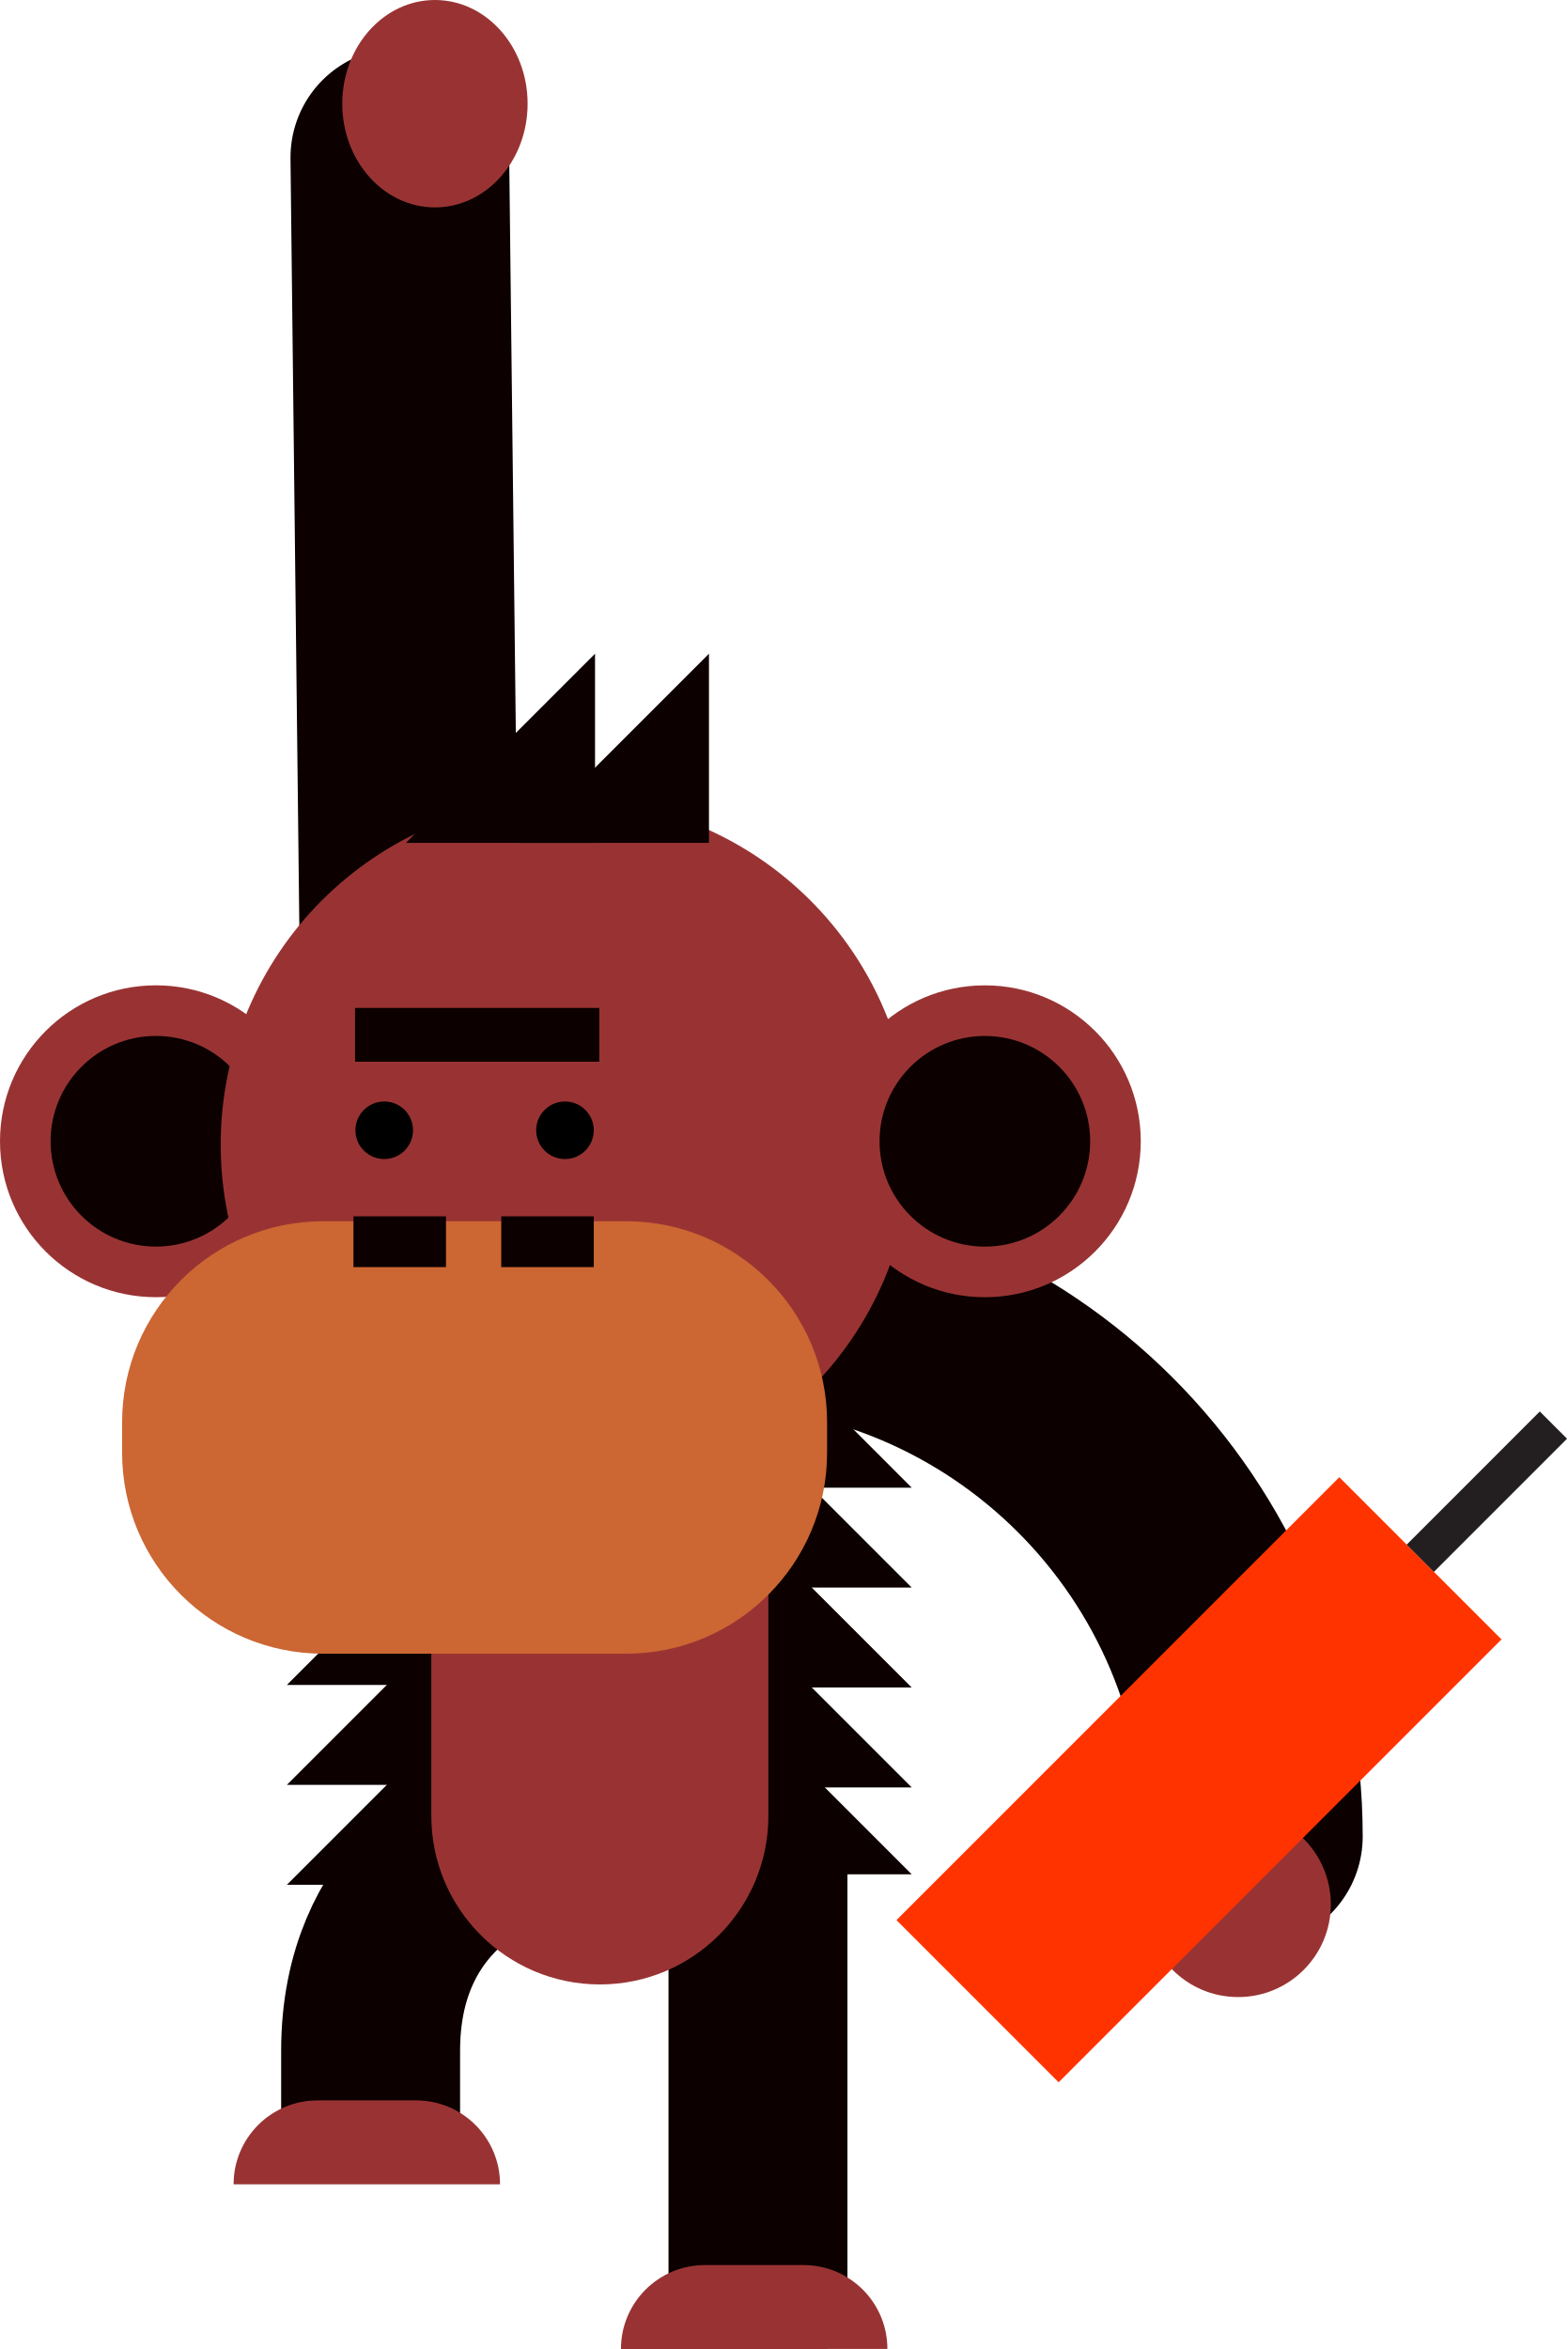
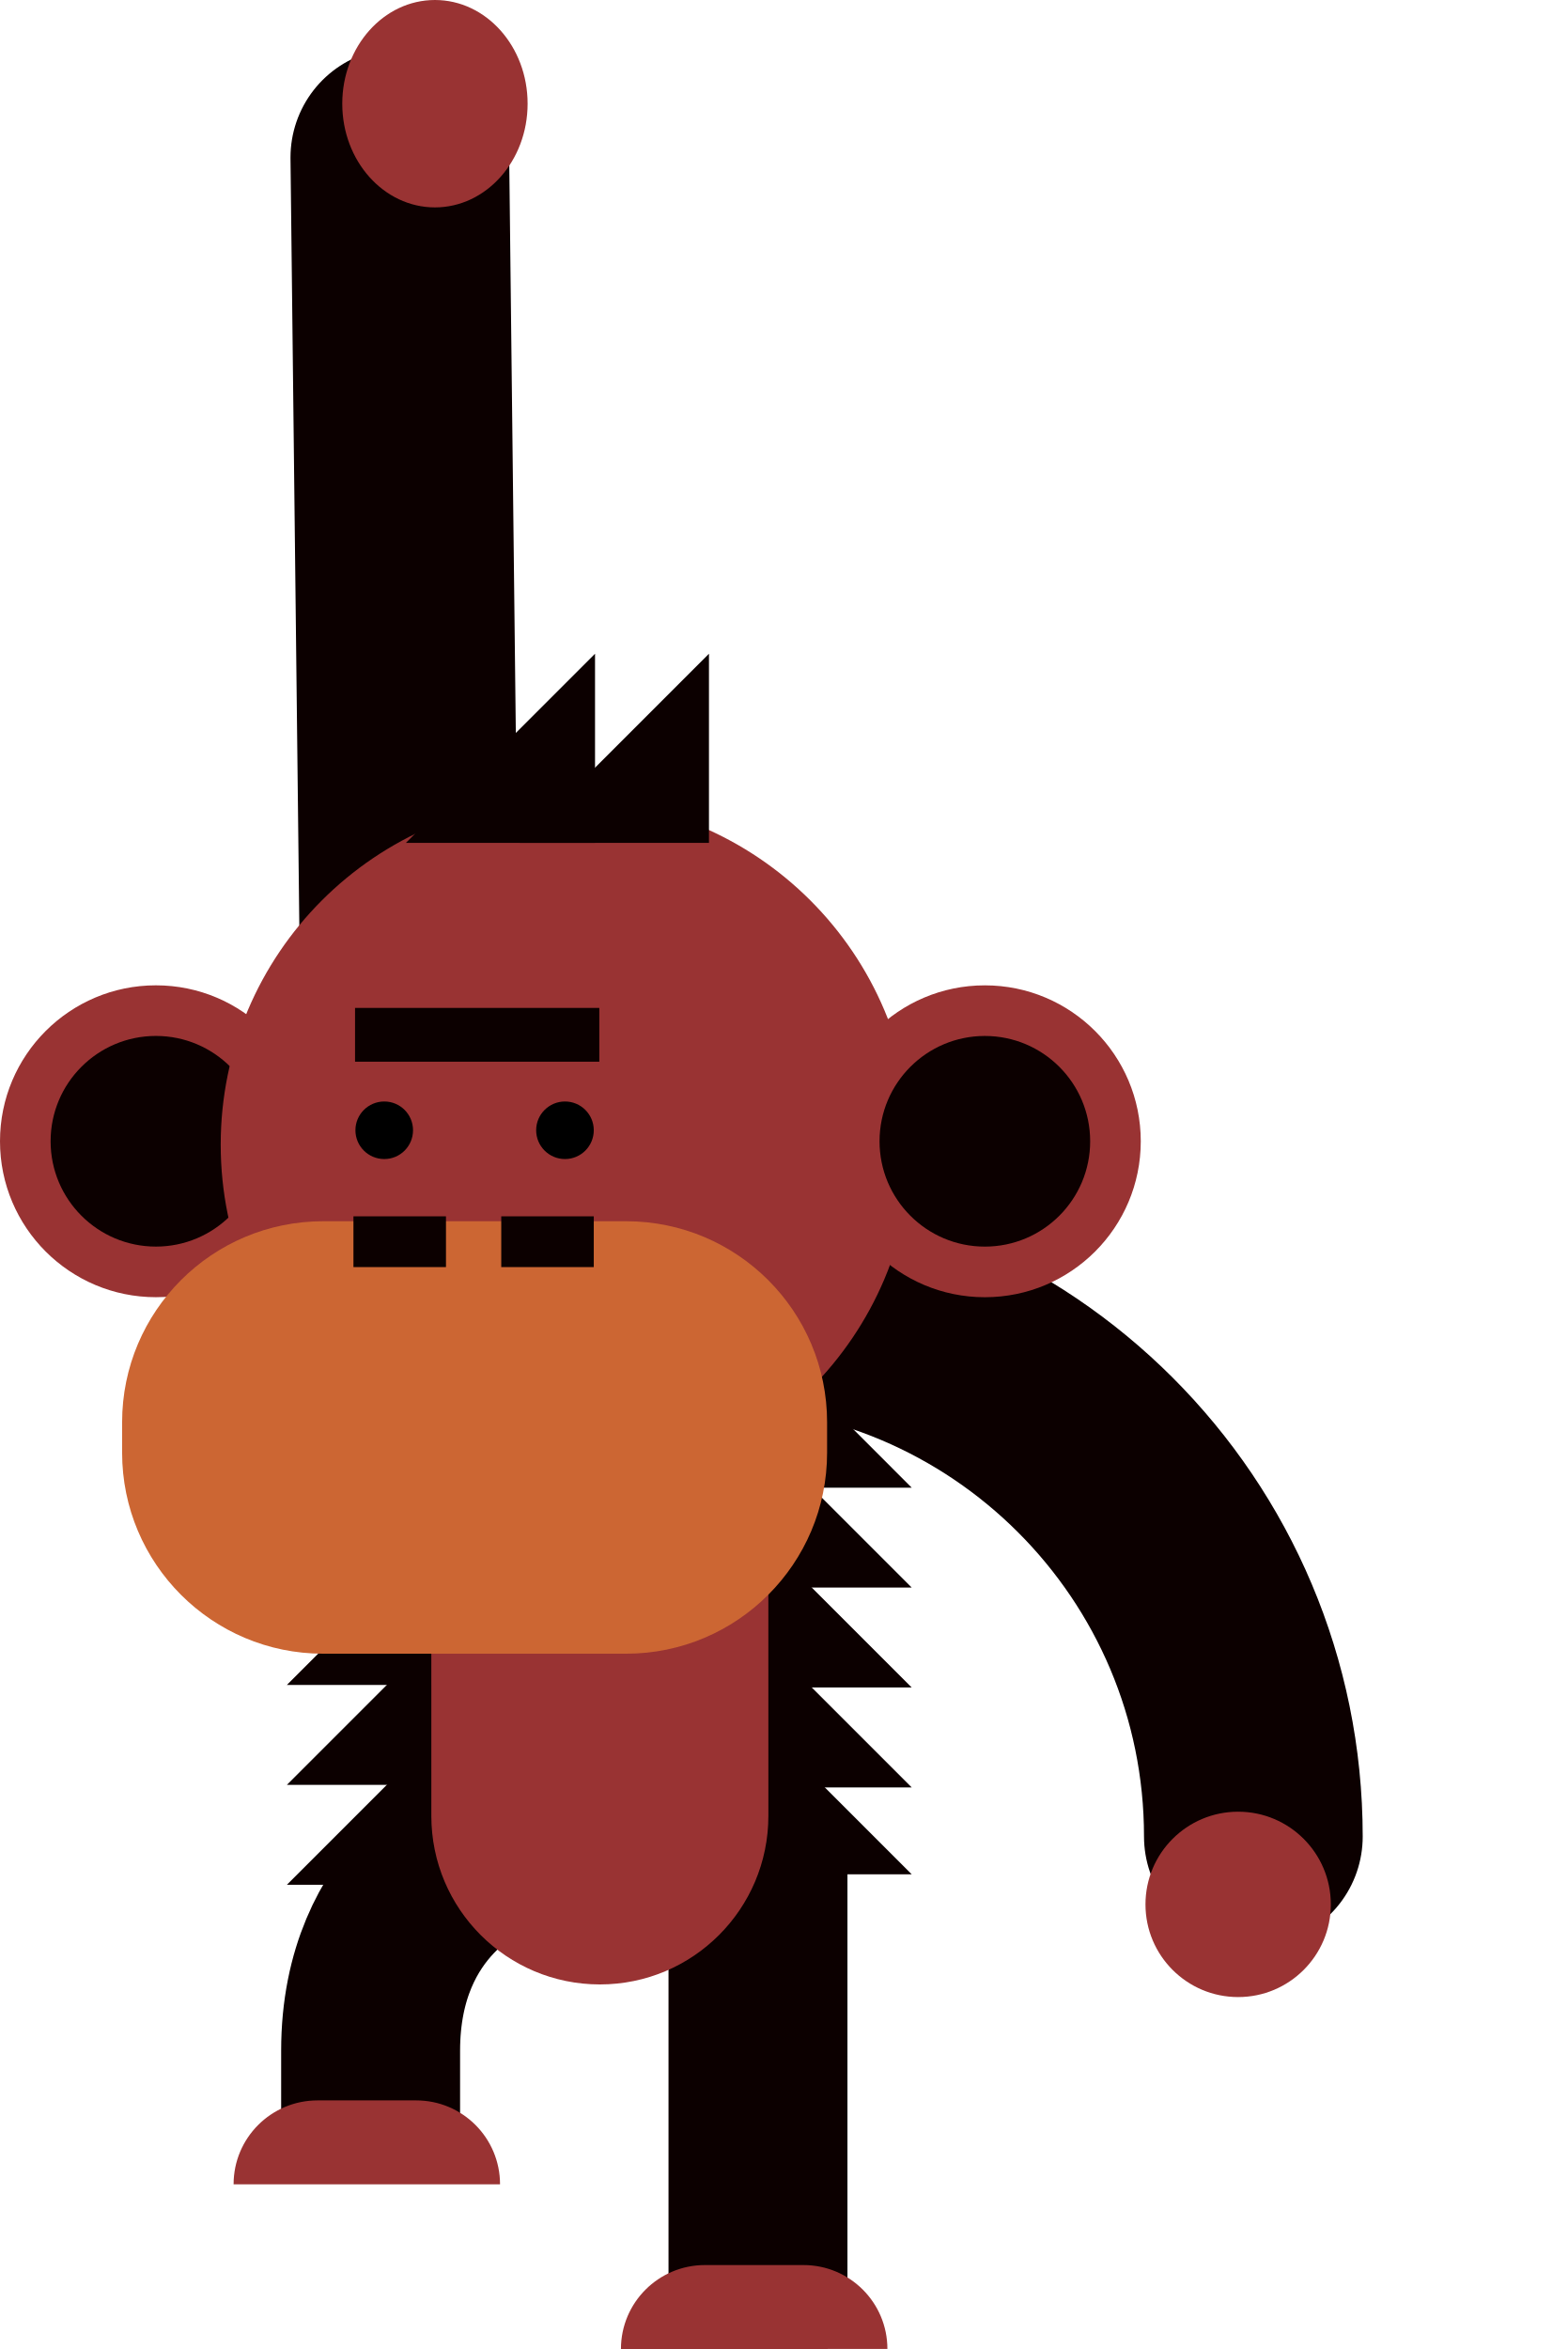
<svg xmlns="http://www.w3.org/2000/svg" version="1.1" id="Слой_1" x="0px" y="0px" width="78.822px" height="118.133px" viewBox="0 0 78.822 118.133" enable-background="new 0 0 78.822 118.133" xml:space="preserve">
  <g>
    <g>
      <polygon fill="#0C0000" points="45.856,74.816 36.344,74.816 36.344,65.303   " />
      <polygon fill="#0C0000" points="45.856,79.84 36.344,79.84 36.344,70.328   " />
      <polygon fill="#0C0000" points="45.856,84.865 36.344,84.865 36.344,75.354   " />
      <polygon fill="#0C0000" points="45.856,89.891 36.344,89.891 36.344,80.379   " />
      <polygon fill="#0C0000" points="45.856,94.26 36.344,94.26 36.344,84.746   " />
    </g>
    <g>
      <polygon fill="#0C0000" points="14.43,79.713 23.943,79.713 23.943,70.199   " />
      <polygon fill="#0C0000" points="14.43,84.736 23.943,84.736 23.943,75.225   " />
      <polygon fill="#0C0000" points="14.43,89.762 23.943,89.762 23.943,80.25   " />
      <polygon fill="#0C0000" points="14.43,94.787 23.943,94.787 23.943,85.275   " />
    </g>
    <g>
      <line fill="none" stroke="#0C0000" stroke-width="9" stroke-miterlimit="10" x1="38.124" y1="117.76" x2="38.124" y2="91.973" />
    </g>
    <path fill="#993333" d="M31.232,118.133L31.232,118.133c0-2.332,1.889-4.221,4.22-4.221h4.962c2.331,0,4.219,1.889,4.219,4.219l0,0   " />
    <g>
      <path fill="none" stroke="#0C0000" stroke-width="9" stroke-miterlimit="10" d="M18.641,109.477c0,0,0-1.527,0-6.348    c0-7.863,5.877-10.109,5.877-10.109" />
    </g>
-     <path fill="#993333" d="M21.695,91.322c0,4.682,3.794,8.475,8.476,8.477l0,0c4.68,0,8.475-3.795,8.476-8.477l-0.001-11.057   c0-4.682-3.794-8.475-8.476-8.477l0,0c-4.681,0.002-8.476,3.795-8.476,8.477V91.322z" />
+     <path fill="#993333" d="M21.695,91.322c0,4.682,3.794,8.475,8.476,8.477l0,0c4.68,0,8.475-3.795,8.476-8.477l-0.001-11.057   c0-4.682-3.794-8.475-8.476-8.477l0,0c-4.681,0.002-8.476,3.795-8.476,8.477L21.695,91.322L21.695,91.322z" />
    <path fill="#993333" d="M11.749,109.85L11.749,109.85c0-2.33,1.889-4.219,4.22-4.219h4.962c2.33-0.002,4.219,1.887,4.219,4.219l0,0   " />
    <g>
      <line fill="none" stroke="#0C0000" stroke-width="11" stroke-linecap="round" stroke-miterlimit="10" x1="20.111" y1="7.916" x2="20.589" y2="49.484" />
      <ellipse fill="#993333" cx="21.876" cy="5.215" rx="4.661" ry="5.215" />
    </g>
    <g>
      <path fill="none" stroke="#0C0000" stroke-width="11" stroke-linecap="round" stroke-miterlimit="10" d="M63.04,92.359    c0-14.988-12.15-27.137-27.137-27.137" />
      <circle fill="#993333" cx="62.275" cy="95.773" r="4.661" />
    </g>
    <g>
      <g>
        <circle fill="#993333" cx="7.842" cy="57.395" r="7.842" />
        <circle fill="#0C0000" cx="7.842" cy="57.395" r="5.297" />
      </g>
      <g>
        <circle fill="#993333" cx="28.474" cy="57.566" r="17.373" />
      </g>
      <path fill="#CC6633" d="M41.6,73.057c0,5.582-4.527,10.109-10.11,10.109H16.253c-5.584,0-10.111-4.527-10.111-10.109v-1.531    c0-5.584,4.527-10.109,10.111-10.109H31.49c5.583,0,10.11,4.525,10.11,10.109V73.057z" />
      <g>
        <g>
          <path d="M20.774,56.84c0,0.801-0.647,1.449-1.445,1.449c-0.804,0-1.452-0.648-1.452-1.449c0-0.797,0.648-1.445,1.452-1.445      C20.128,55.395,20.774,56.043,20.774,56.84z" />
          <path d="M29.865,56.84c0,0.801-0.648,1.449-1.448,1.449c-0.799,0-1.45-0.648-1.45-1.449c0-0.797,0.651-1.445,1.45-1.445      C29.217,55.395,29.865,56.043,29.865,56.84z" />
        </g>
        <rect x="17.858" y="50.689" fill="#0C0000" width="12.286" height="2.705" />
      </g>
      <rect x="17.777" y="61.17" fill="#0C0000" width="4.654" height="2.553" />
      <rect x="25.211" y="61.17" fill="#0C0000" width="4.654" height="2.553" />
      <g>
        <circle fill="#993333" cx="49.535" cy="57.396" r="7.842" />
        <circle fill="#0C0000" cx="49.535" cy="57.396" r="5.297" />
      </g>
      <polygon fill="#0C0000" points="26.146,42.389 35.659,42.389 35.659,32.877   " />
      <polygon fill="#0C0000" points="20.415,42.389 29.928,42.389 29.928,32.877   " />
    </g>
-     <g>
-       <g>
-         <rect x="44.555" y="83.736" transform="matrix(-0.7071 0.7071 -0.7071 -0.7071 166.2345 110.1514)" fill="#FF3300" width="31.499" height="11.535" />
-         <rect x="70.054" y="74.049" transform="matrix(-0.7071 0.7072 -0.7072 -0.7071 180.7193 75.1709)" fill="#231F20" width="9.471" height="1.936" />
-       </g>
-     </g>
  </g>
</svg>
